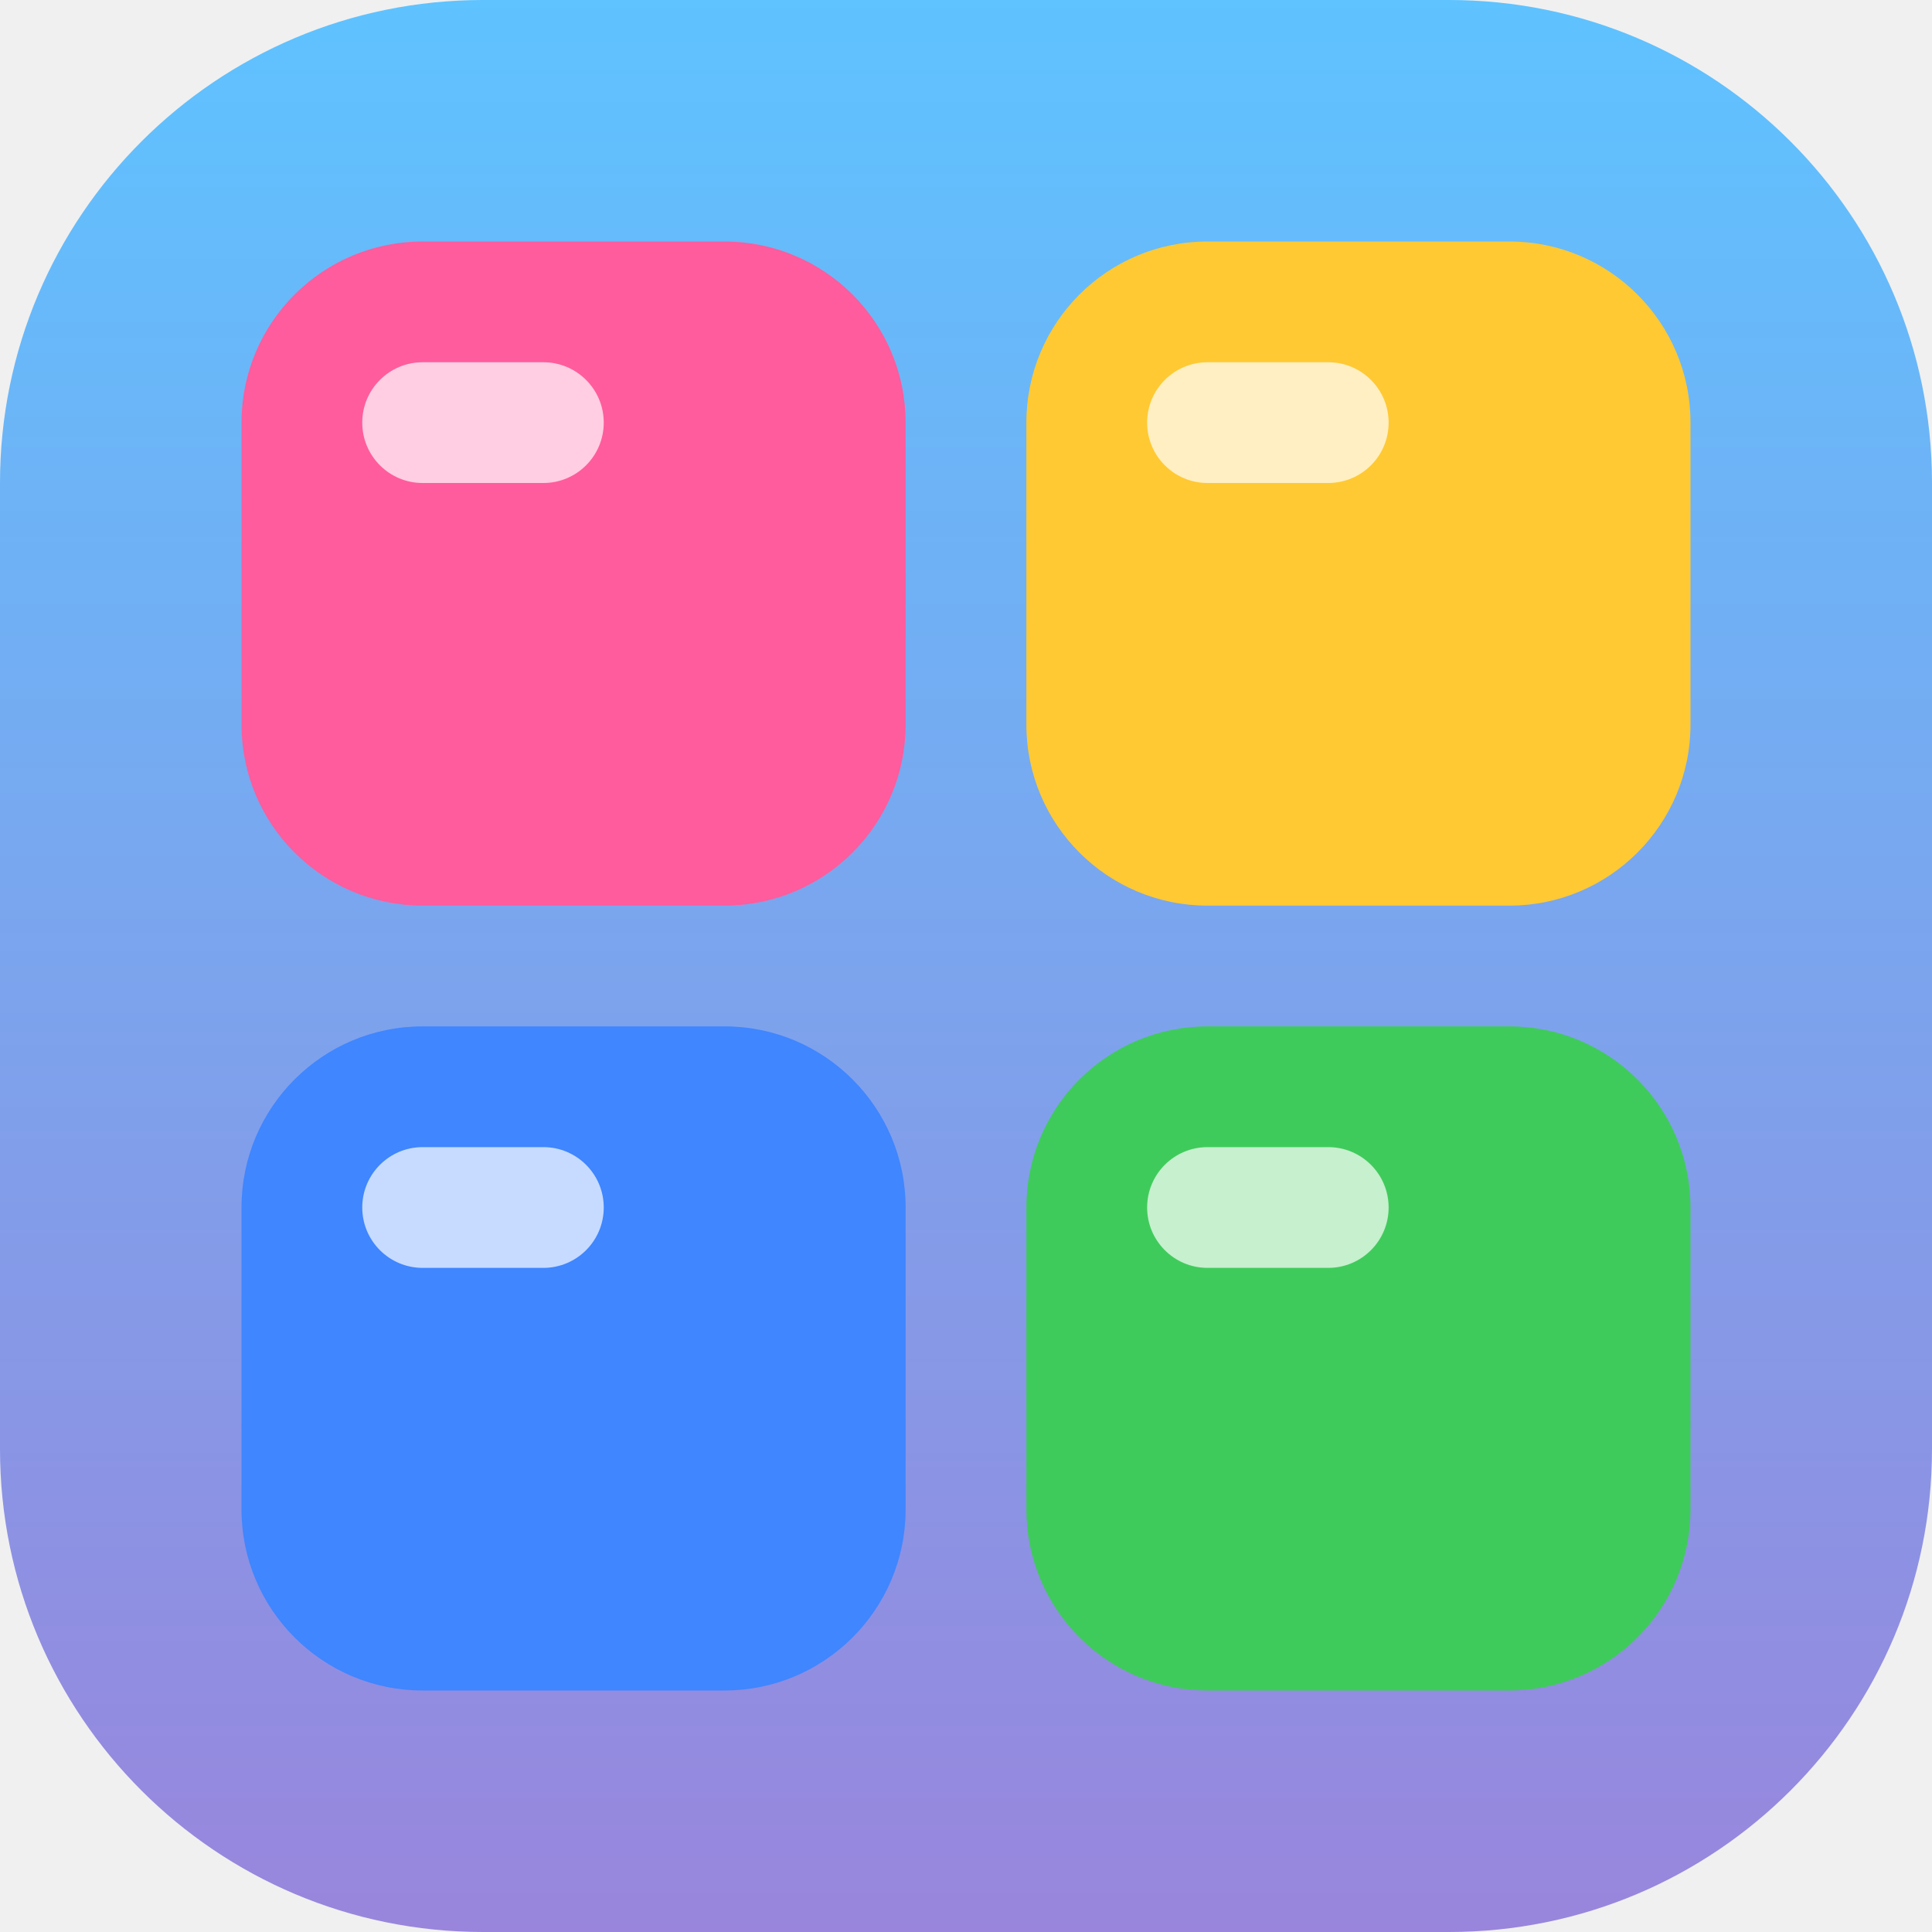
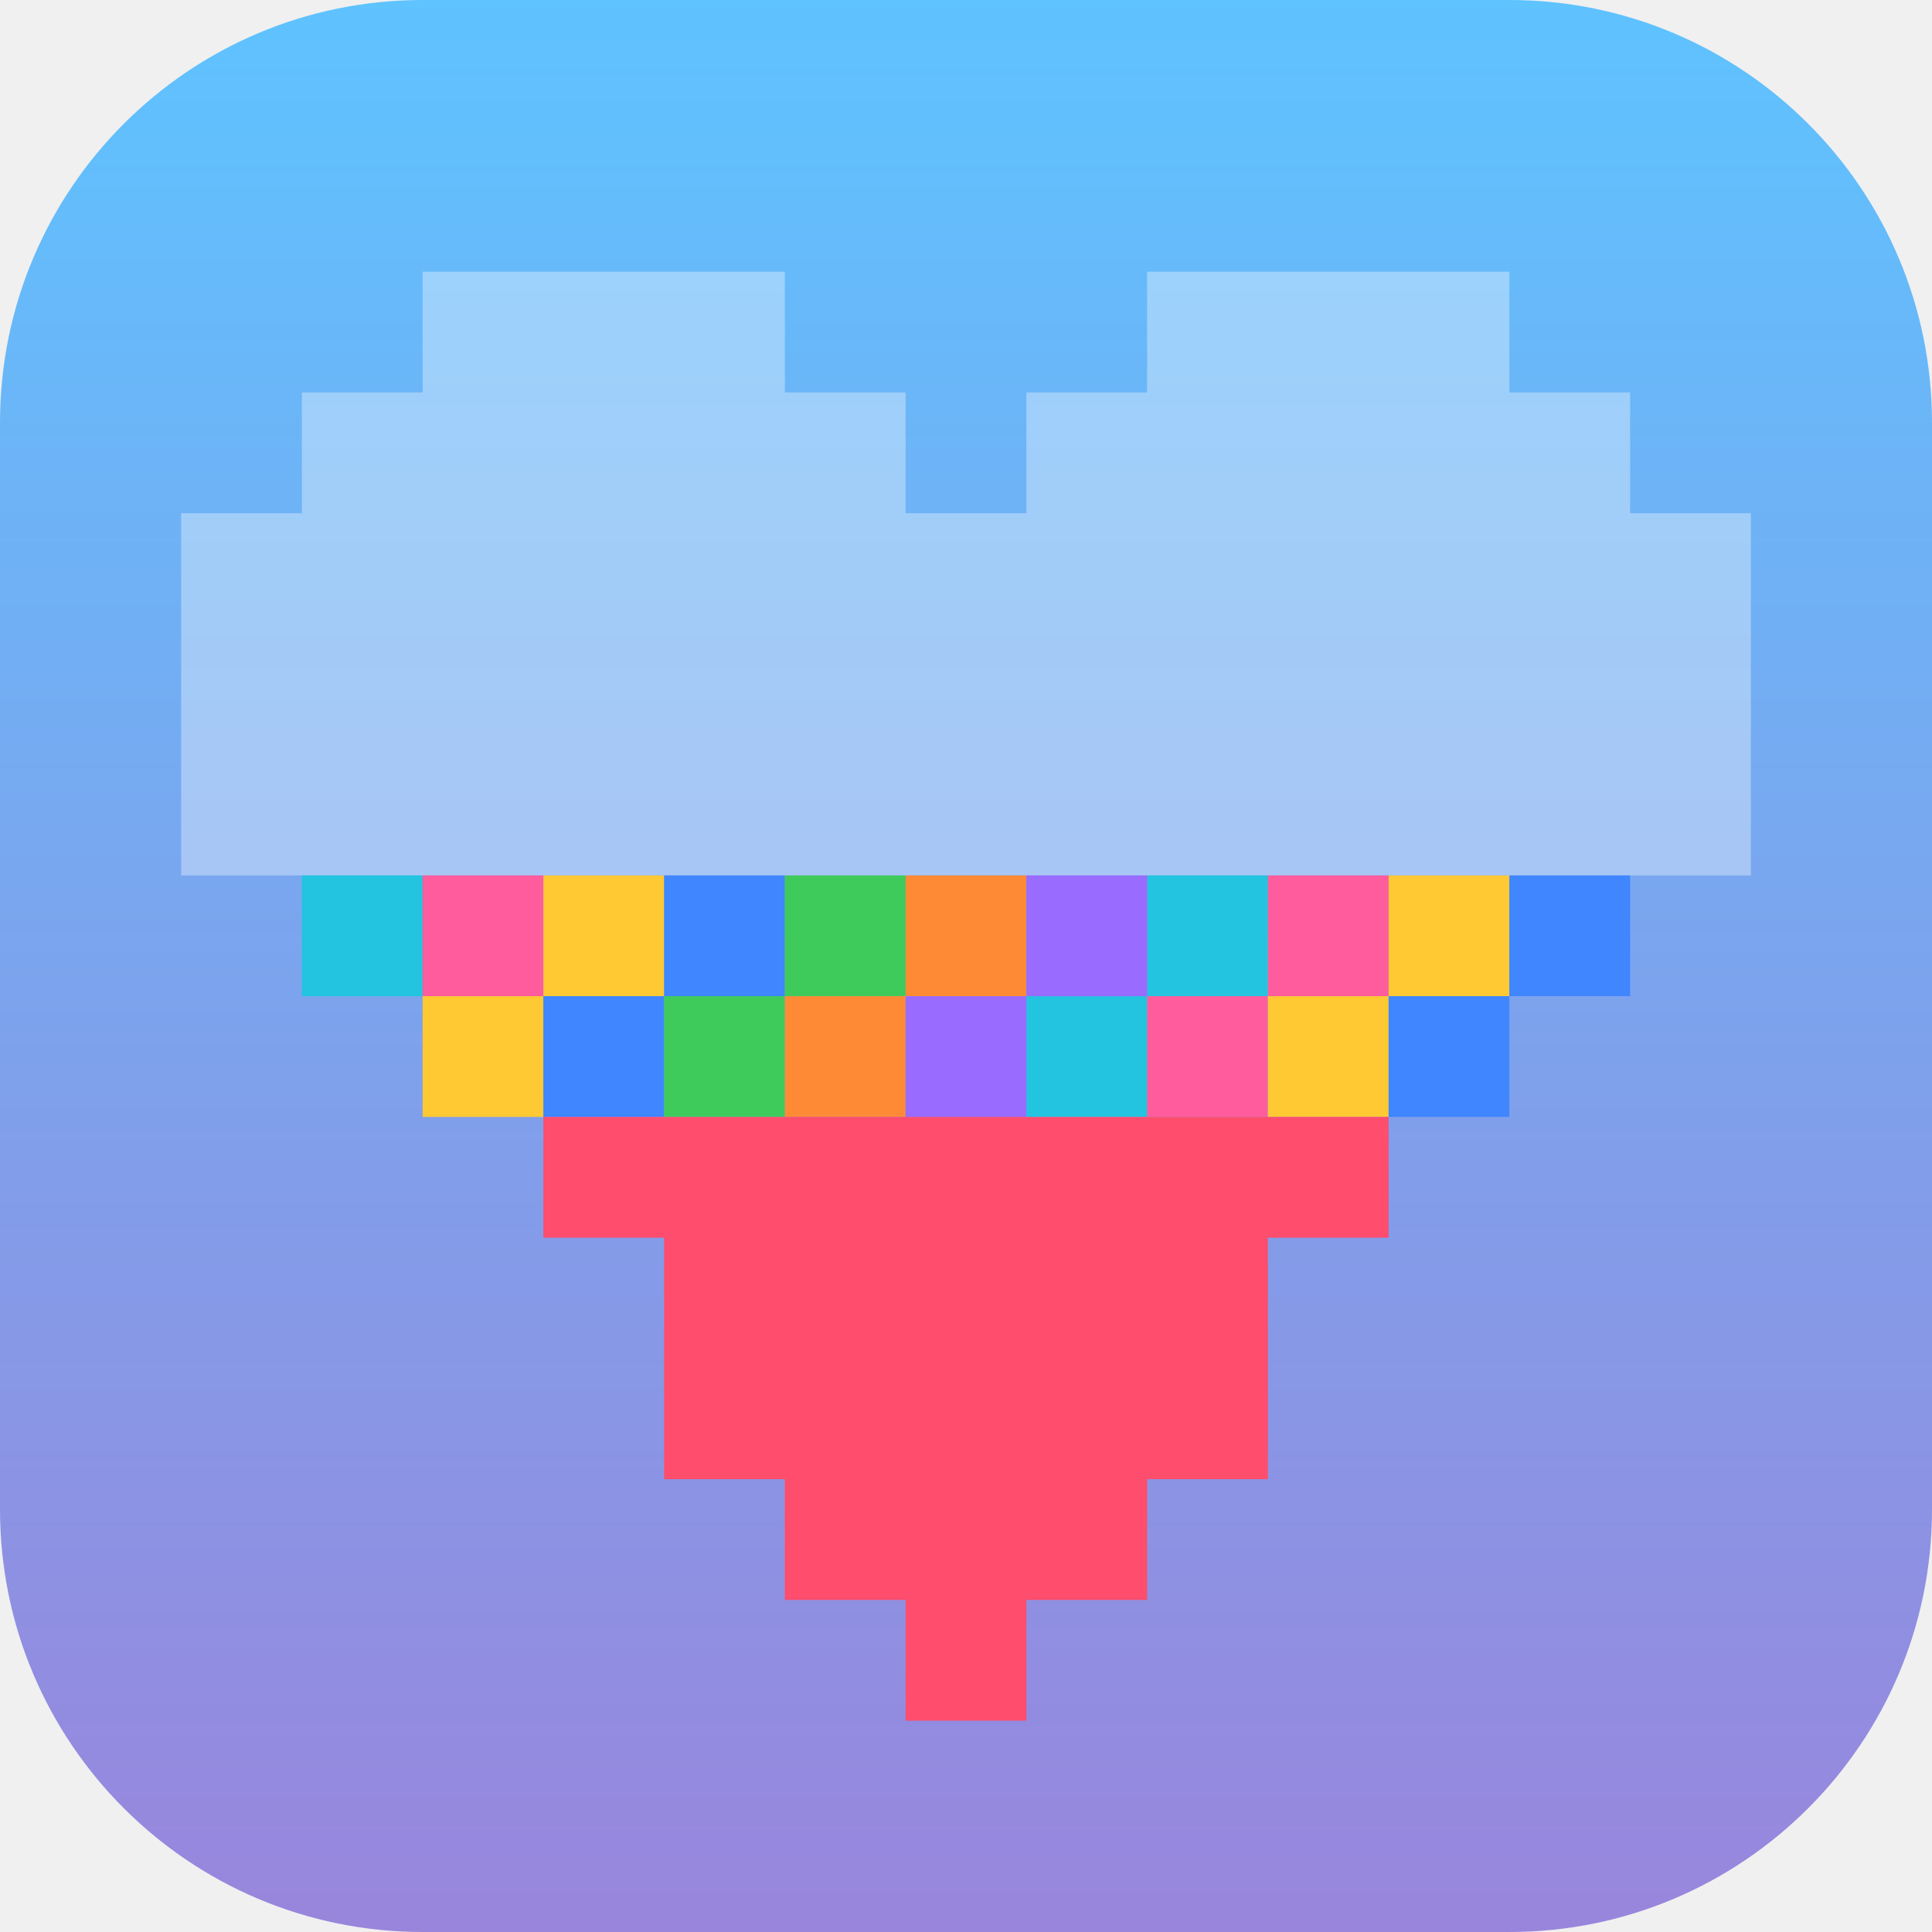
<svg xmlns="http://www.w3.org/2000/svg" viewBox="0 0 32 32">
  <defs>
    <linearGradient id="g" x1="0" y1="0" x2="0" y2="1">
      <stop offset="0" stop-color="#5ec3ff" />
      <stop offset="1" stop-color="#9985dc" />
    </linearGradient>
  </defs>
-   <rect width="32" height="32" rx="8" fill="url(#g)" />
-   <rect x="4" y="4" width="11" height="11" rx="3" fill="#FF5C9D" />
-   <rect x="17" y="4" width="11" height="11" rx="3" fill="#FFC933" />
-   <rect x="4" y="17" width="11" height="11" rx="3" fill="#3F86FF" />
-   <rect x="17" y="17" width="11" height="11" rx="3" fill="#3FCB5B" />
-   <rect x="6" y="6" width="4" height="2" rx="1" fill="#fff" opacity=".7" />
-   <rect x="19" y="6" width="4" height="2" rx="1" fill="#fff" opacity=".7" />
-   <rect x="6" y="19" width="4" height="2" rx="1" fill="#fff" opacity=".7" />
-   <rect x="19" y="19" width="4" height="2" rx="1" fill="#fff" opacity=".7" />
+   <rect width="32" height="32" rx="7" fill="url(#g)" />
+   <path fill="#ffffff" fill-opacity=".35" d="M7 4.5h2v2h-2zM9 4.5h2v2h-2zM11 4.5h2v2h-2zM19 4.5h2v2h-2zM21 4.5h2v2h-2zM23 4.5h2v2h-2zM5 6.5h2v2h-2zM7 6.5h2v2h-2zM9 6.5h2v2h-2zM11 6.5h2v2h-2zM13 6.5h2v2h-2zM17 6.5h2v2h-2zM19 6.5h2v2h-2zM21 6.5h2v2h-2zM23 6.5h2v2h-2zM25 6.5h2v2h-2zM3 8.5h2v2h-2zM5 8.5h2v2h-2zM7 8.5h2v2h-2zM9 8.5h2v2h-2zM11 8.5h2v2h-2zM13 8.5h2v2h-2zM15 8.5h2v2h-2zM17 8.5h2v2h-2zM19 8.5h2v2h-2zM21 8.5h2v2h-2zM23 8.5h2v2h-2zM25 8.5h2v2h-2zM27 8.5h2v2h-2zM3 10.5h2v2h-2zM5 10.5h2v2h-2zM7 10.5h2v2h-2zM9 10.5h2v2h-2zM11 10.5h2v2h-2zM13 10.5h2v2h-2zM15 10.5h2v2h-2zM17 10.5h2v2h-2zM19 10.5h2v2h-2zM21 10.5h2v2h-2zM23 10.5h2v2h-2zM25 10.5h2v2h-2zM27 10.5h2v2h-2zM3 12.5h2v2h-2zM5 12.5h2v2h-2zM7 12.5h2v2h-2zM9 12.5h2v2h-2zM11 12.5h2v2h-2zM13 12.5h2v2h-2zM15 12.5h2v2h-2zM17 12.5h2v2h-2zM19 12.5h2v2h-2zM21 12.5h2v2h-2zM23 12.5h2v2h-2zM25 12.5h2v2h-2zM27 12.5h2v2h-2z" />
+   <path fill="#22C4E0" d="M5 14.5h2v2h-2zM19 14.5h2v2h-2zM17 16.5h2v2h-2z" />
+   <path fill="#FF5C9D" d="M7 14.5h2v2h-2zM21 14.5h2v2h-2zM19 16.5h2v2h-2z" />
+   <path fill="#FFC933" d="M9 14.5h2v2h-2zM23 14.5h2v2h-2zM7 16.5h2v2h-2zM21 16.5h2v2h-2z" />
+   <path fill="#3F86FF" d="M11 14.5h2v2h-2zM25 14.5h2v2h-2zM9 16.5h2v2h-2zM23 16.5h2v2h-2z" />
+   <path fill="#3FCB5B" d="M13 14.5h2v2h-2zM11 16.5h2v2h-2z" />
+   <path fill="#FF8A35" d="M15 14.5h2v2h-2zM13 16.5h2v2h-2z" />
+   <path fill="#9A6BFF" d="M17 14.5h2v2h-2zM15 16.5h2v2h-2z" />
+   <path fill="#FF4D6D" d="M9 18.5h2v2h-2zM11 18.5h2v2h-2zM13 18.5h2v2h-2zM15 18.5h2v2h-2zM17 18.5h2v2h-2zM19 18.5h2v2h-2zM21 18.5h2v2h-2zM11 20.5h2v2h-2zM13 20.5h2v2h-2zM15 20.5h2v2h-2zM17 20.5h2v2h-2zM19 20.5h2v2h-2zM11 22.5h2v2h-2zM13 22.5h2v2h-2zM15 22.5h2v2h-2zM17 22.5h2v2h-2zM19 22.5h2v2h-2zM13 24.5h2v2h-2zM15 24.5h2v2h-2zM17 24.5h2v2h-2zM15 26.5h2v2h-2z" />
</svg>
